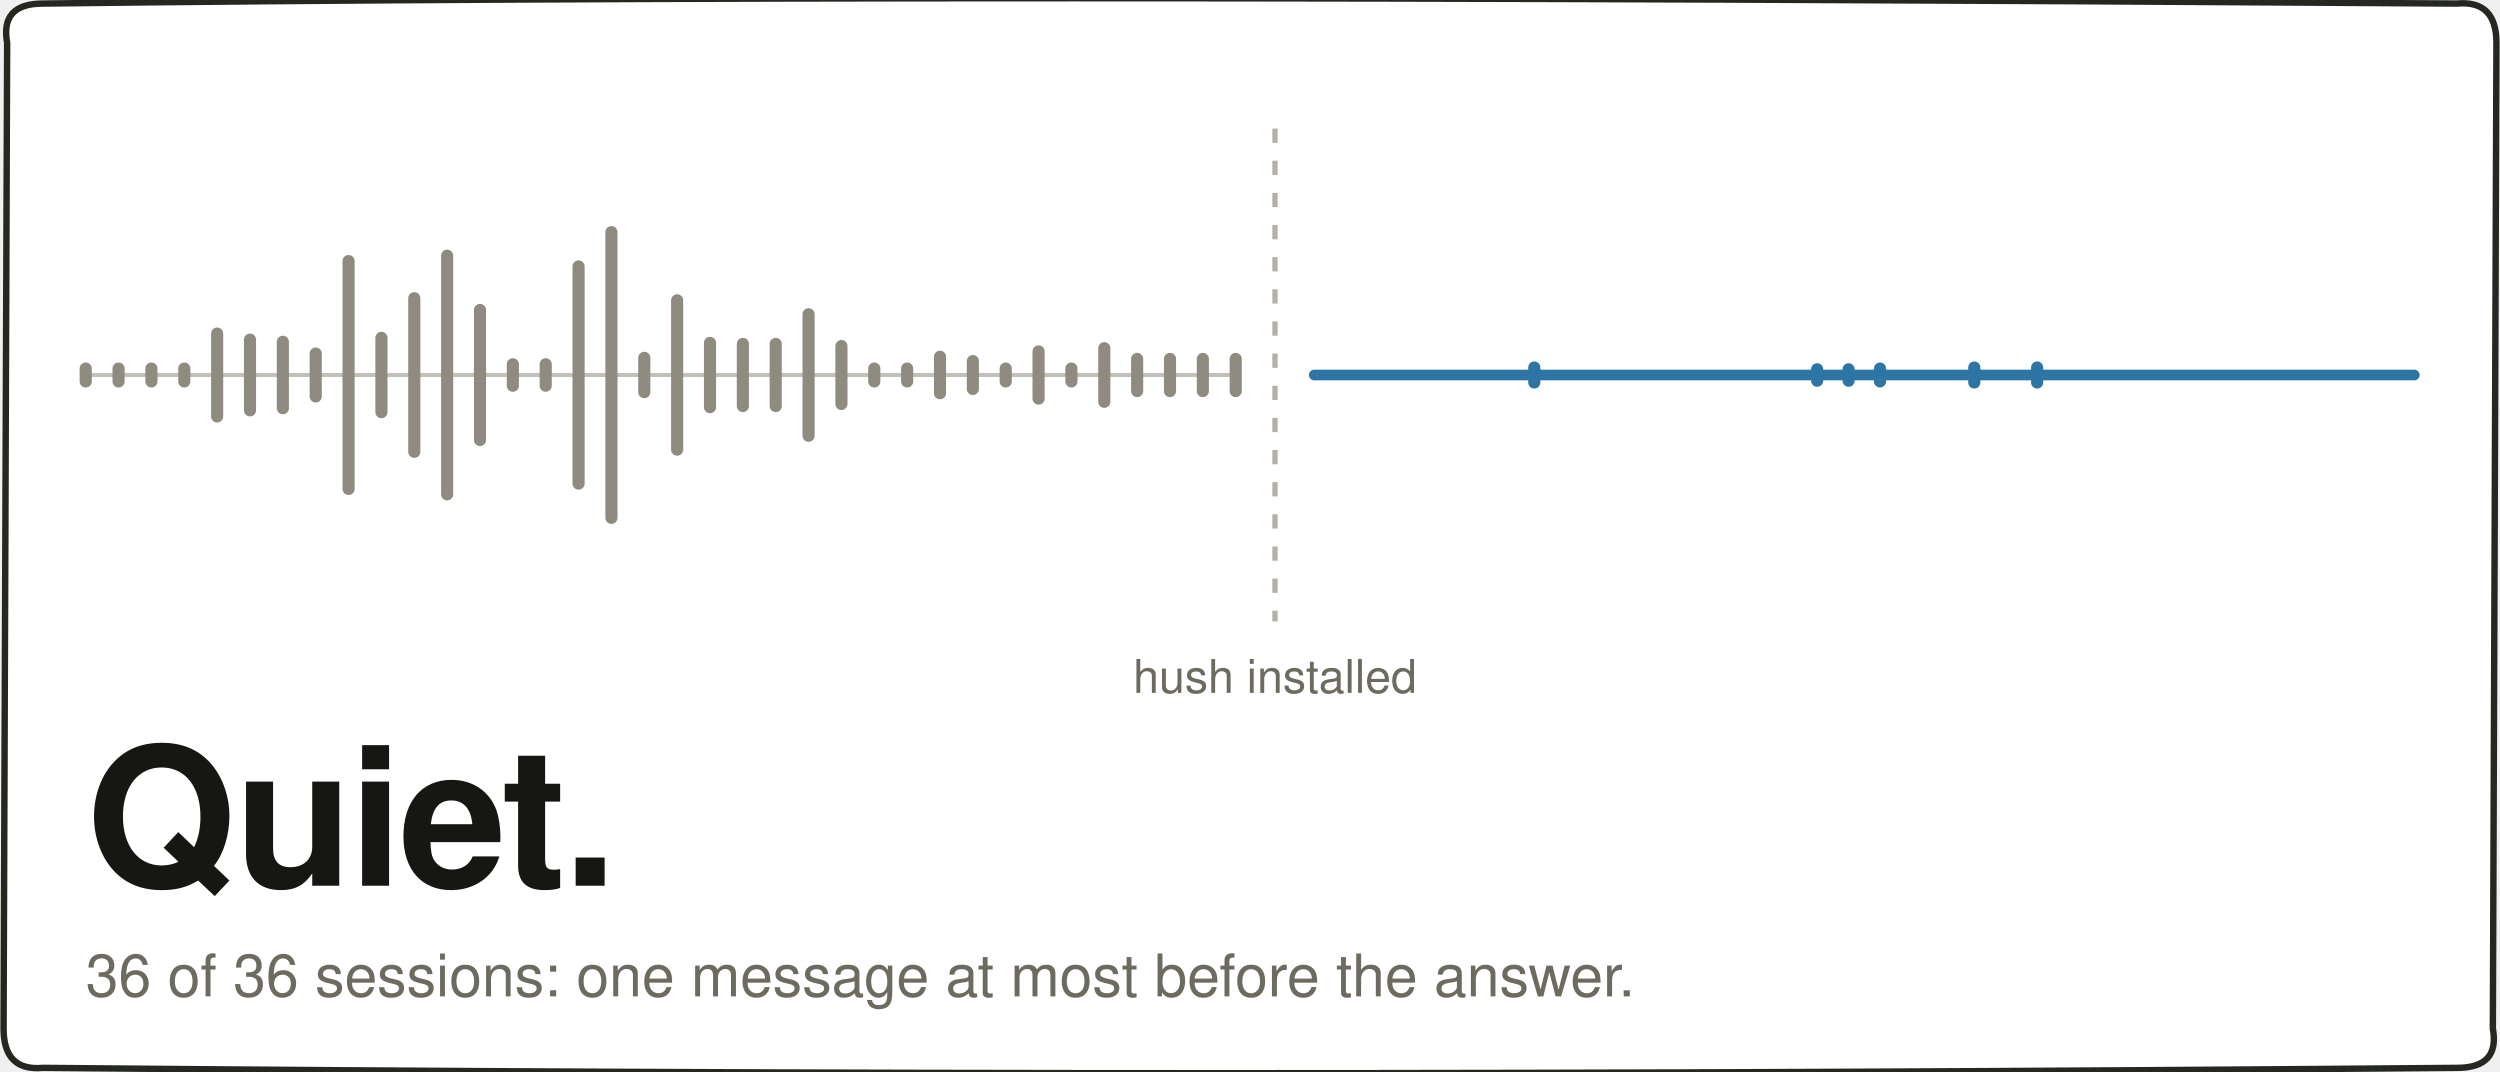
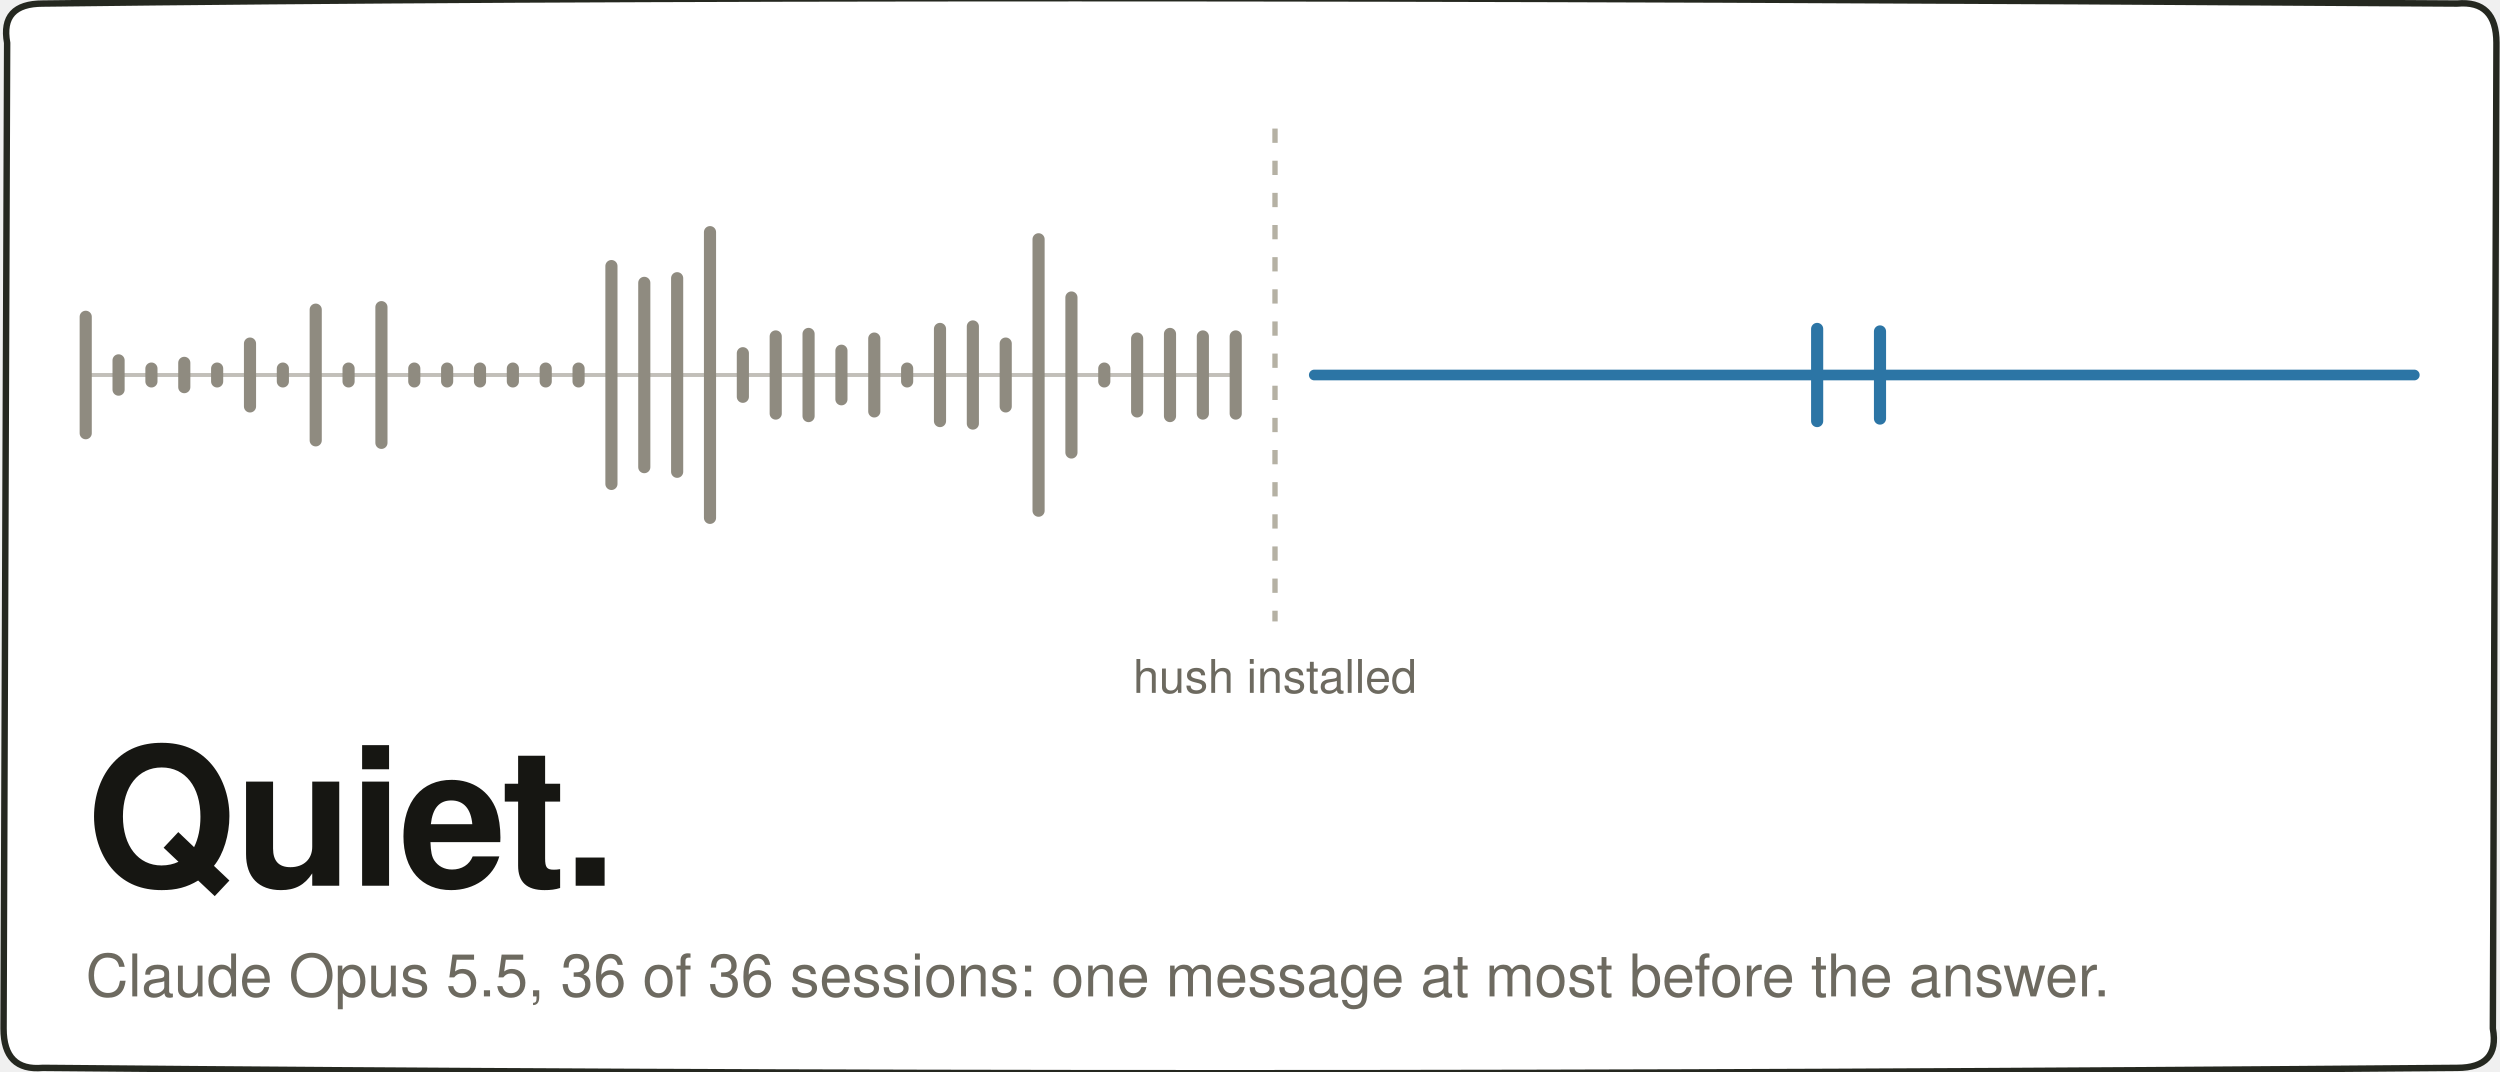
- <svg xmlns="http://www.w3.org/2000/svg" viewBox="0 0 700 300" font-family="-apple-system,BlinkMacSystemFont,'Segoe UI',Helvetica,Arial,sans-serif" role="img" aria-label="A poster of the whole benchmark suite as one waveform, one spike per run — words of play-by-play before the answer. Left of the hush-installed divider, 36 sessions without the plugin spike to 134 words, and the loudest breaks in 7 separate times. Right of it, the same 36 sessions with hush run flat: every one of them speaks at most once, and nothing runs over 7 words. It reads: Quiet.">
+ <svg xmlns="http://www.w3.org/2000/svg" viewBox="0 0 700 300" font-family="-apple-system,BlinkMacSystemFont,'Segoe UI',Helvetica,Arial,sans-serif" role="img" aria-label="One spike per recorded session for words of play-by-play before the answer, on Claude Opus 5.5. Left of the hush-installed divider, 36 sessions without the plugin average 15.4 words and reach 59; 28 of them speak at most once. Right of it, 36 sessions of the same nine jobs with hush average 1.0 word; all 36 speak at most once, and 34 say nothing. It reads: Quiet.">
  <style>.bg{fill:#f2f1ec}.bg{stroke:rgba(20,20,19,.14)}.ink{fill:#161612}.mut{fill:#6d6a60}.wv{stroke:#8f8b80}.md{stroke:#8f8b80}.dv{stroke:#b5b1a4}.ac{stroke:#2c75a5}.card,.bg{fill:#fff}.ink-frame{stroke:#252820;stroke-width:1.8;stroke-linecap:round;stroke-linejoin:round}text{font-kerning:normal;text-rendering:optimizeLegibility}</style>
  <path class="bg ink-frame" d="M12 1 Q252 -2 688 1 Q699 0 699 12 L698 288 Q700 299 688 299 Q336 302 12 299 Q1 300 1 288 L2 12 Q0 1 12 1Z" />
  <line class="md" x1="24" x2="346" y1="105" y2="105" stroke-width="1.1" opacity=".55" />
-   <line class="wv" x1="24.0" x2="24.0" y1="103.2" y2="106.8" stroke-width="3.4" stroke-linecap="round" />
-   <line class="wv" x1="33.2" x2="33.2" y1="103.2" y2="106.8" stroke-width="3.4" stroke-linecap="round" />
+   <line class="wv" x1="24.0" x2="24.0" y1="88.7" y2="121.3" stroke-width="3.4" stroke-linecap="round" />
+   <line class="wv" x1="33.2" x2="33.2" y1="100.9" y2="109.1" stroke-width="3.4" stroke-linecap="round" />
  <line class="wv" x1="42.4" x2="42.4" y1="103.2" y2="106.8" stroke-width="3.4" stroke-linecap="round" />
-   <line class="wv" x1="51.6" x2="51.6" y1="103.2" y2="106.8" stroke-width="3.4" stroke-linecap="round" />
-   <line class="wv" x1="60.8" x2="60.8" y1="93.4" y2="116.6" stroke-width="3.4" stroke-linecap="round" />
-   <line class="wv" x1="70.0" x2="70.0" y1="95.1" y2="114.9" stroke-width="3.4" stroke-linecap="round" />
-   <line class="wv" x1="79.2" x2="79.2" y1="95.7" y2="114.3" stroke-width="3.4" stroke-linecap="round" />
-   <line class="wv" x1="88.4" x2="88.4" y1="99.0" y2="111.0" stroke-width="3.4" stroke-linecap="round" />
-   <line class="wv" x1="97.6" x2="97.6" y1="73.1" y2="136.9" stroke-width="3.4" stroke-linecap="round" />
-   <line class="wv" x1="106.8" x2="106.8" y1="94.6" y2="115.4" stroke-width="3.4" stroke-linecap="round" />
-   <line class="wv" x1="116.0" x2="116.0" y1="83.5" y2="126.5" stroke-width="3.4" stroke-linecap="round" />
-   <line class="wv" x1="125.2" x2="125.2" y1="71.6" y2="138.4" stroke-width="3.4" stroke-linecap="round" />
-   <line class="wv" x1="134.4" x2="134.4" y1="86.8" y2="123.2" stroke-width="3.4" stroke-linecap="round" />
-   <line class="wv" x1="143.6" x2="143.6" y1="102.0" y2="108.0" stroke-width="3.4" stroke-linecap="round" />
-   <line class="wv" x1="152.8" x2="152.8" y1="102.0" y2="108.0" stroke-width="3.4" stroke-linecap="round" />
-   <line class="wv" x1="162.0" x2="162.0" y1="74.6" y2="135.4" stroke-width="3.4" stroke-linecap="round" />
-   <line class="wv" x1="171.2" x2="171.2" y1="65.0" y2="145.0" stroke-width="3.4" stroke-linecap="round" />
-   <line class="wv" x1="180.4" x2="180.4" y1="100.2" y2="109.8" stroke-width="3.4" stroke-linecap="round" />
-   <line class="wv" x1="189.6" x2="189.6" y1="84.1" y2="125.9" stroke-width="3.4" stroke-linecap="round" />
-   <line class="wv" x1="198.8" x2="198.8" y1="96.0" y2="114.0" stroke-width="3.4" stroke-linecap="round" />
-   <line class="wv" x1="208.0" x2="208.0" y1="96.3" y2="113.7" stroke-width="3.4" stroke-linecap="round" />
-   <line class="wv" x1="217.2" x2="217.2" y1="96.3" y2="113.7" stroke-width="3.4" stroke-linecap="round" />
-   <line class="wv" x1="226.4" x2="226.4" y1="88.0" y2="122.0" stroke-width="3.4" stroke-linecap="round" />
-   <line class="wv" x1="235.6" x2="235.6" y1="96.9" y2="113.1" stroke-width="3.4" stroke-linecap="round" />
-   <line class="wv" x1="244.8" x2="244.8" y1="103.2" y2="106.8" stroke-width="3.4" stroke-linecap="round" />
+   <line class="wv" x1="51.6" x2="51.6" y1="101.6" y2="108.4" stroke-width="3.4" stroke-linecap="round" />
+   <line class="wv" x1="60.8" x2="60.8" y1="103.2" y2="106.8" stroke-width="3.4" stroke-linecap="round" />
+   <line class="wv" x1="70.0" x2="70.0" y1="96.2" y2="113.8" stroke-width="3.4" stroke-linecap="round" />
+   <line class="wv" x1="79.2" x2="79.2" y1="103.2" y2="106.8" stroke-width="3.4" stroke-linecap="round" />
+   <line class="wv" x1="88.4" x2="88.4" y1="86.7" y2="123.3" stroke-width="3.4" stroke-linecap="round" />
+   <line class="wv" x1="97.6" x2="97.6" y1="103.2" y2="106.8" stroke-width="3.4" stroke-linecap="round" />
+   <line class="wv" x1="106.8" x2="106.8" y1="86.0" y2="124.0" stroke-width="3.4" stroke-linecap="round" />
+   <line class="wv" x1="116.0" x2="116.0" y1="103.2" y2="106.8" stroke-width="3.4" stroke-linecap="round" />
+   <line class="wv" x1="125.2" x2="125.2" y1="103.2" y2="106.8" stroke-width="3.4" stroke-linecap="round" />
+   <line class="wv" x1="134.4" x2="134.4" y1="103.2" y2="106.8" stroke-width="3.4" stroke-linecap="round" />
+   <line class="wv" x1="143.6" x2="143.6" y1="103.2" y2="106.8" stroke-width="3.4" stroke-linecap="round" />
+   <line class="wv" x1="152.8" x2="152.8" y1="103.2" y2="106.8" stroke-width="3.4" stroke-linecap="round" />
+   <line class="wv" x1="162.0" x2="162.0" y1="103.2" y2="106.8" stroke-width="3.4" stroke-linecap="round" />
+   <line class="wv" x1="171.2" x2="171.2" y1="74.5" y2="135.5" stroke-width="3.4" stroke-linecap="round" />
+   <line class="wv" x1="180.4" x2="180.4" y1="79.2" y2="130.8" stroke-width="3.4" stroke-linecap="round" />
+   <line class="wv" x1="189.6" x2="189.6" y1="77.9" y2="132.1" stroke-width="3.4" stroke-linecap="round" />
+   <line class="wv" x1="198.8" x2="198.8" y1="65.0" y2="145.0" stroke-width="3.4" stroke-linecap="round" />
+   <line class="wv" x1="208.0" x2="208.0" y1="98.9" y2="111.1" stroke-width="3.4" stroke-linecap="round" />
+   <line class="wv" x1="217.2" x2="217.2" y1="94.2" y2="115.8" stroke-width="3.4" stroke-linecap="round" />
+   <line class="wv" x1="226.4" x2="226.4" y1="93.5" y2="116.5" stroke-width="3.4" stroke-linecap="round" />
+   <line class="wv" x1="235.6" x2="235.6" y1="98.2" y2="111.8" stroke-width="3.4" stroke-linecap="round" />
+   <line class="wv" x1="244.8" x2="244.8" y1="94.8" y2="115.2" stroke-width="3.4" stroke-linecap="round" />
  <line class="wv" x1="254.0" x2="254.0" y1="103.2" y2="106.8" stroke-width="3.4" stroke-linecap="round" />
-   <line class="wv" x1="263.2" x2="263.2" y1="99.9" y2="110.1" stroke-width="3.4" stroke-linecap="round" />
-   <line class="wv" x1="272.4" x2="272.4" y1="101.1" y2="108.9" stroke-width="3.4" stroke-linecap="round" />
-   <line class="wv" x1="281.6" x2="281.6" y1="103.2" y2="106.8" stroke-width="3.4" stroke-linecap="round" />
-   <line class="wv" x1="290.8" x2="290.8" y1="98.4" y2="111.6" stroke-width="3.4" stroke-linecap="round" />
-   <line class="wv" x1="300.0" x2="300.0" y1="103.2" y2="106.8" stroke-width="3.4" stroke-linecap="round" />
-   <line class="wv" x1="309.2" x2="309.2" y1="97.5" y2="112.5" stroke-width="3.4" stroke-linecap="round" />
-   <line class="wv" x1="318.4" x2="318.4" y1="100.5" y2="109.5" stroke-width="3.4" stroke-linecap="round" />
-   <line class="wv" x1="327.6" x2="327.6" y1="100.5" y2="109.5" stroke-width="3.4" stroke-linecap="round" />
-   <line class="wv" x1="336.8" x2="336.8" y1="100.5" y2="109.5" stroke-width="3.4" stroke-linecap="round" />
-   <line class="wv" x1="346.0" x2="346.0" y1="100.5" y2="109.5" stroke-width="3.4" stroke-linecap="round" />
+   <line class="wv" x1="263.2" x2="263.2" y1="92.1" y2="117.9" stroke-width="3.4" stroke-linecap="round" />
+   <line class="wv" x1="272.4" x2="272.4" y1="91.4" y2="118.6" stroke-width="3.4" stroke-linecap="round" />
+   <line class="wv" x1="281.6" x2="281.6" y1="96.2" y2="113.8" stroke-width="3.4" stroke-linecap="round" />
+   <line class="wv" x1="290.8" x2="290.8" y1="67.0" y2="143.0" stroke-width="3.4" stroke-linecap="round" />
+   <line class="wv" x1="300.0" x2="300.0" y1="83.3" y2="126.7" stroke-width="3.4" stroke-linecap="round" />
+   <line class="wv" x1="309.2" x2="309.2" y1="103.2" y2="106.8" stroke-width="3.4" stroke-linecap="round" />
+   <line class="wv" x1="318.4" x2="318.4" y1="94.8" y2="115.2" stroke-width="3.4" stroke-linecap="round" />
+   <line class="wv" x1="327.6" x2="327.6" y1="93.5" y2="116.5" stroke-width="3.4" stroke-linecap="round" />
+   <line class="wv" x1="336.8" x2="336.8" y1="94.2" y2="115.8" stroke-width="3.4" stroke-linecap="round" />
+   <line class="wv" x1="346.0" x2="346.0" y1="94.2" y2="115.8" stroke-width="3.4" stroke-linecap="round" />
  <line class="dv" x1="357" x2="357" y1="36" y2="174" stroke-width="1.5" stroke-dasharray="4 5" />
  <text class="mut" x="357" y="194" font-size="13" text-anchor="middle">hush installed</text>
  <line class="ac" x1="368" x2="676" y1="105" y2="105" stroke-width="3" stroke-linecap="round" />
-   <line class="ac" x1="429.6" x2="429.6" y1="102.9" y2="107.1" stroke-width="3.4" stroke-linecap="round" />
-   <line class="ac" x1="508.8" x2="508.8" y1="103.4" y2="106.6" stroke-width="3.4" stroke-linecap="round" />
-   <line class="ac" x1="517.6" x2="517.6" y1="103.4" y2="106.6" stroke-width="3.4" stroke-linecap="round" />
-   <line class="ac" x1="526.4" x2="526.4" y1="103.2" y2="106.8" stroke-width="3.4" stroke-linecap="round" />
-   <line class="ac" x1="552.8" x2="552.8" y1="102.9" y2="107.1" stroke-width="3.4" stroke-linecap="round" />
-   <line class="ac" x1="570.4" x2="570.4" y1="102.9" y2="107.1" stroke-width="3.4" stroke-linecap="round" />
+   <line class="ac" x1="508.8" x2="508.8" y1="92.1" y2="117.9" stroke-width="3.4" stroke-linecap="round" />
+   <line class="ac" x1="526.4" x2="526.4" y1="92.8" y2="117.2" stroke-width="3.4" stroke-linecap="round" />
  <text class="ink" x="24" y="248" font-size="54" font-weight="800" letter-spacing="-1">Quiet.</text>
-   <text class="mut" x="24" y="279" font-size="16.5">36 of 36 sessions: one message at most before the answer.</text>
+   <text class="mut" x="24" y="279" font-size="16.5">Claude Opus 5.5, 36 of 36 sessions: one message at most before the answer.</text>
</svg>
